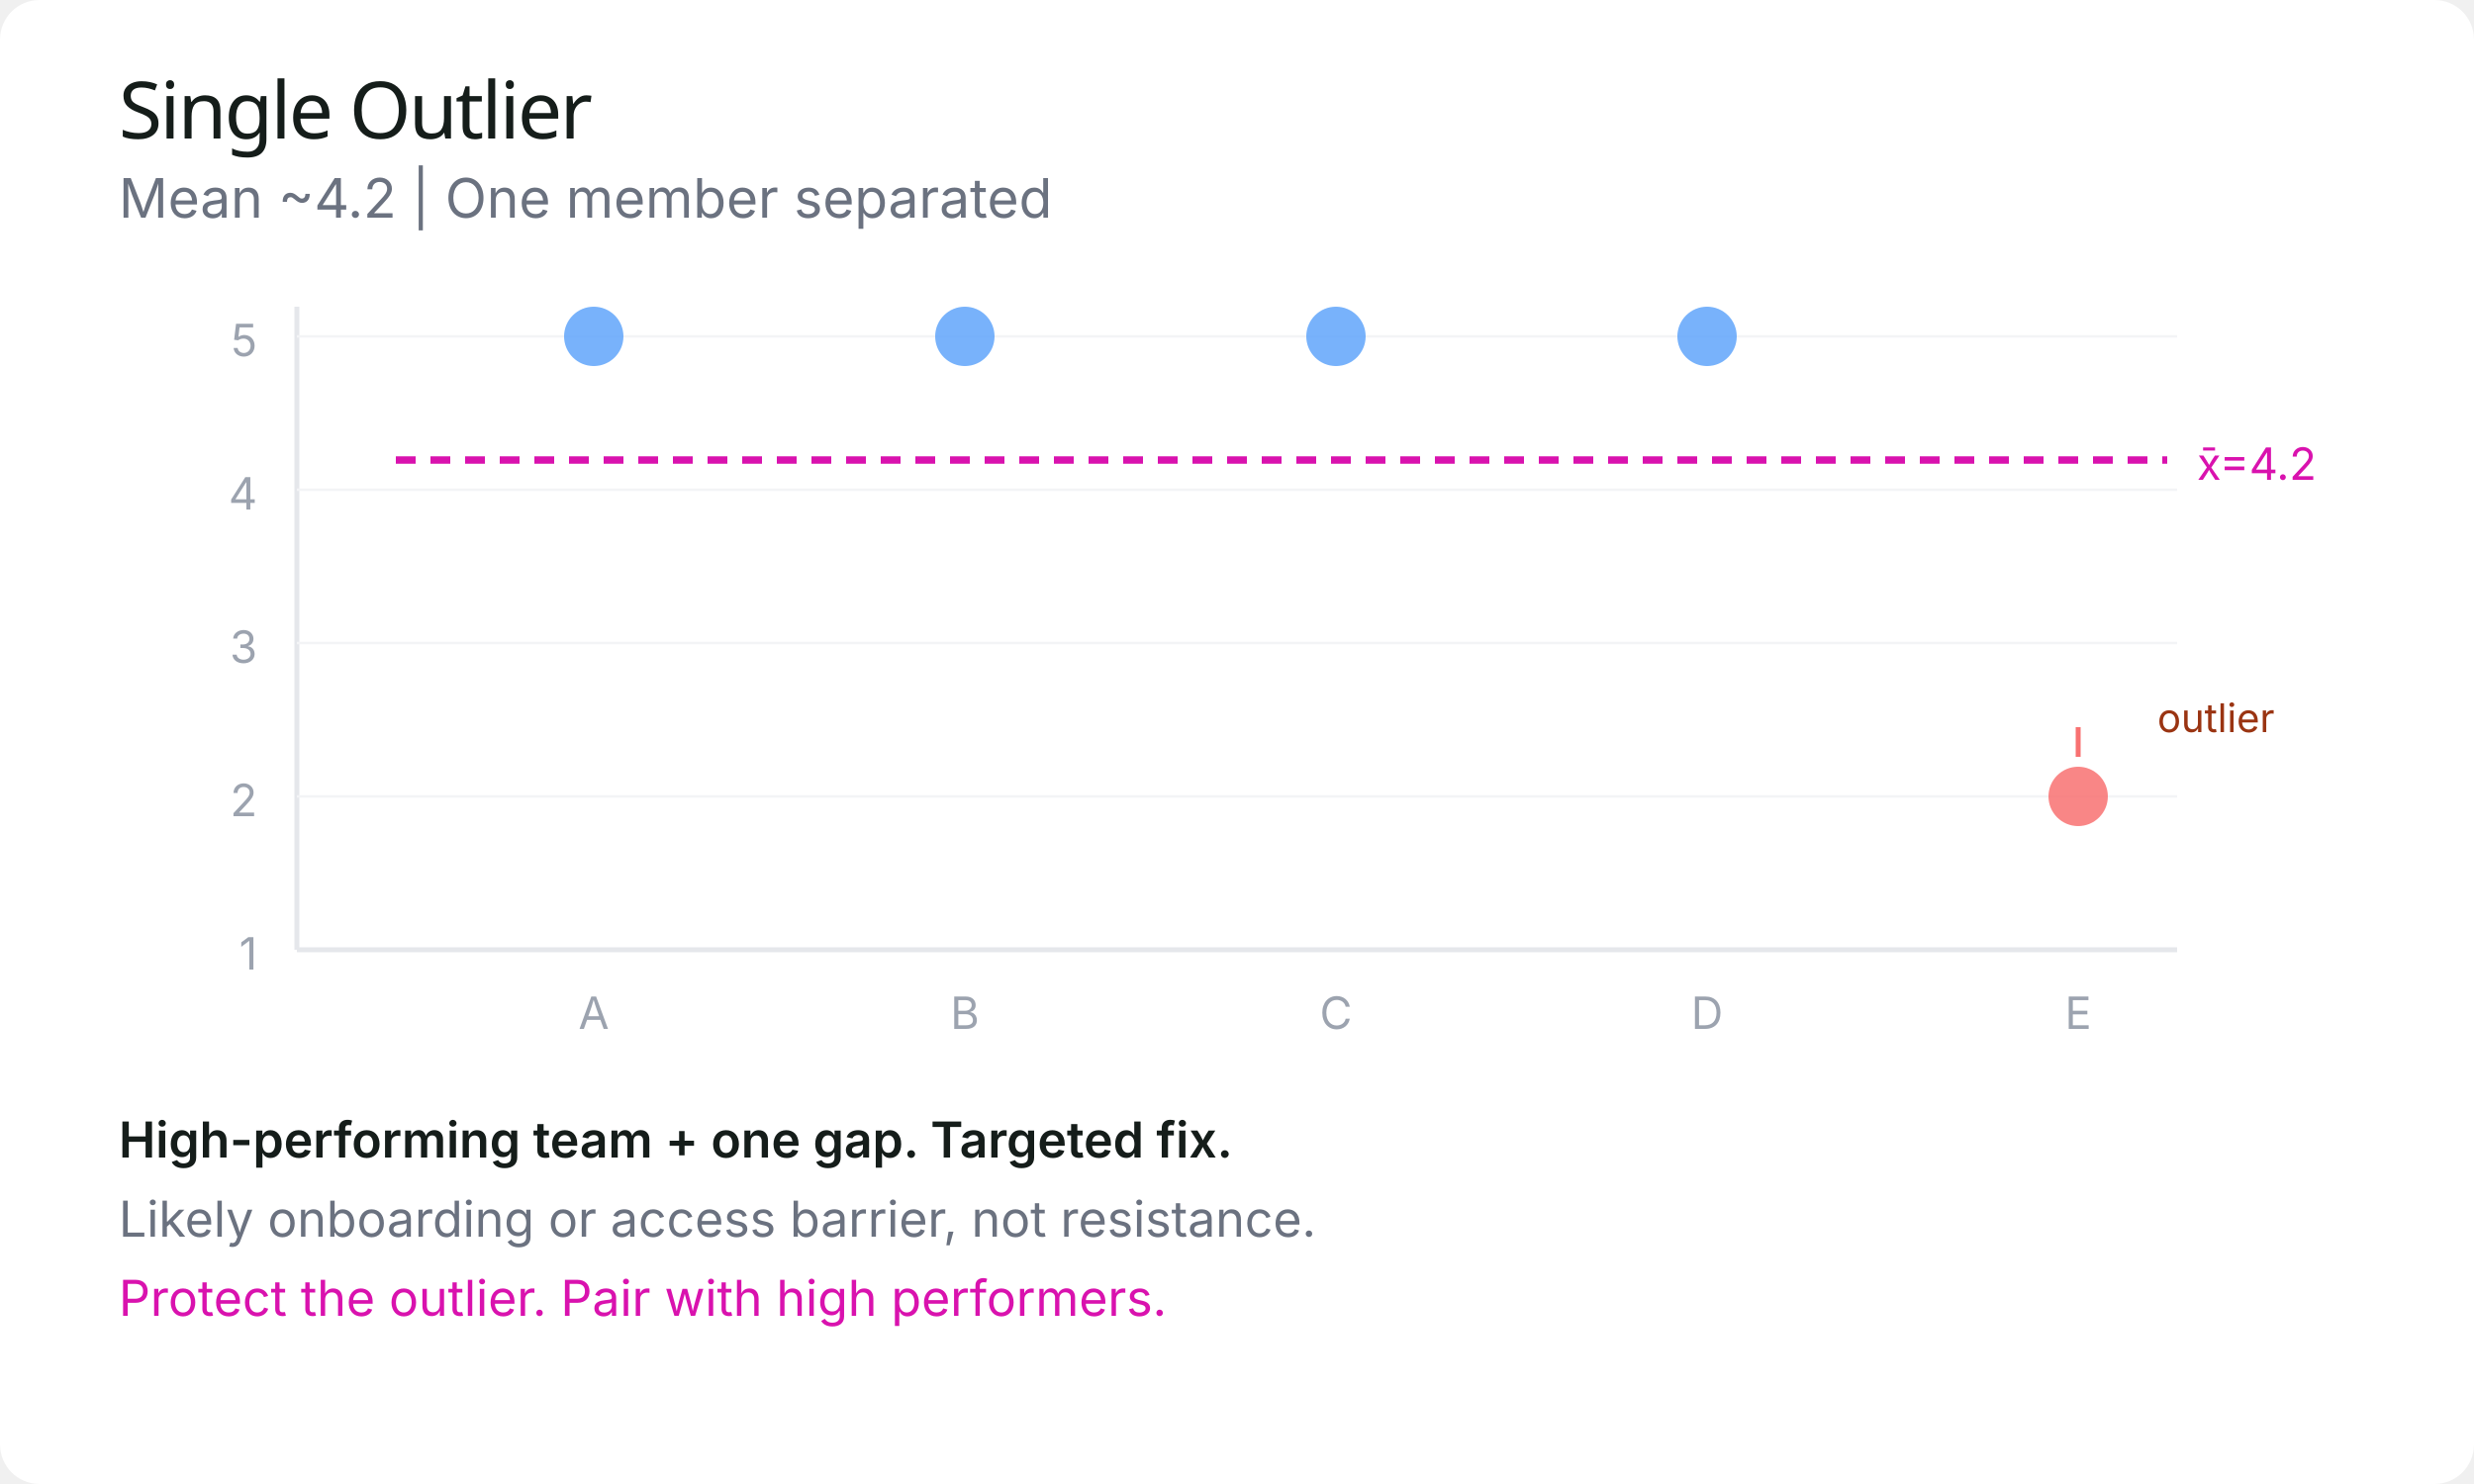
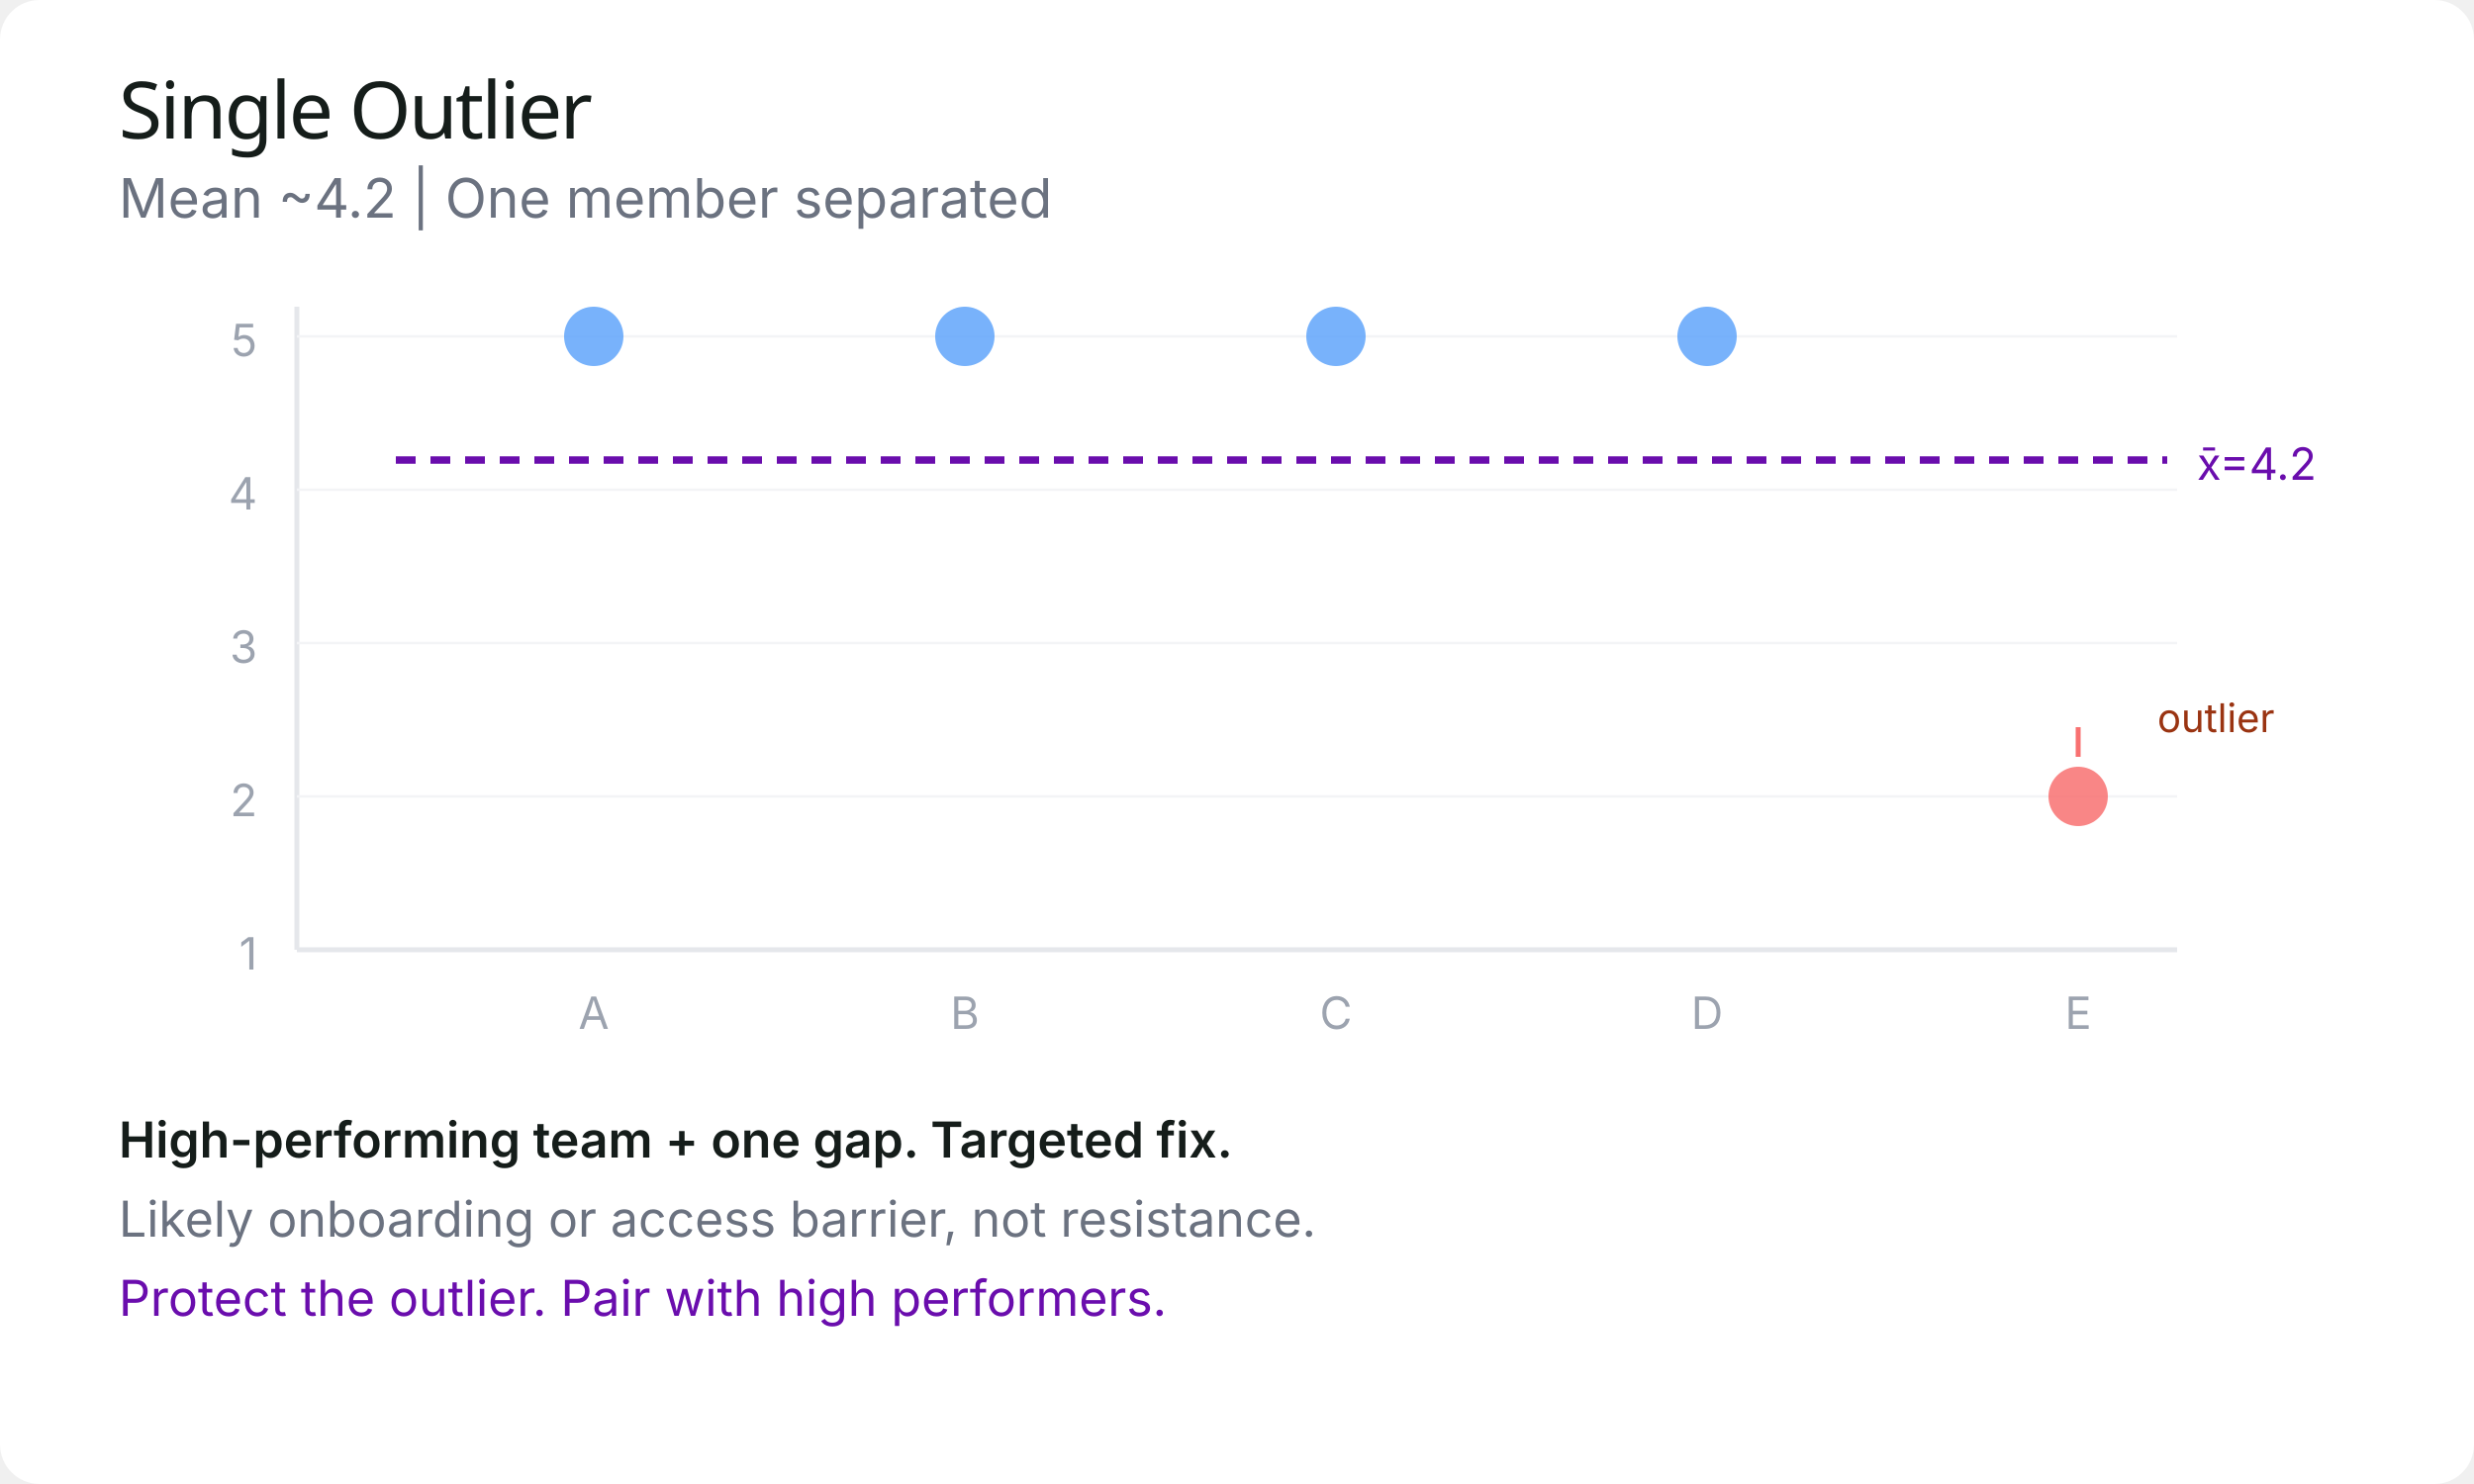
<svg xmlns="http://www.w3.org/2000/svg" viewBox="0 0 500 300" font-family="'Inter', sans-serif">
  <rect width="500" height="300" fill="#fff" rx="8" />
  <text x="24" y="28" font-family="'DM Sans', sans-serif" font-size="16" font-weight="400" fill="#151D1A" letter-spacing="-0.03em">Single Outlier</text>
  <text x="24" y="44" font-size="11" fill="#6B7280">Mean ~4.2  |  One member separated</text>
  <line x1="60" y1="62" x2="60" y2="192" stroke="#E5E7EB" stroke-width="1" />
  <line x1="60" y1="192" x2="440" y2="192" stroke="#E5E7EB" stroke-width="1" />
  <text x="52" y="72" text-anchor="end" font-size="9" fill="#9CA3AF">5</text>
  <text x="52" y="103" text-anchor="end" font-size="9" fill="#9CA3AF">4</text>
  <text x="52" y="134" text-anchor="end" font-size="9" fill="#9CA3AF">3</text>
  <text x="52" y="165" text-anchor="end" font-size="9" fill="#9CA3AF">2</text>
  <text x="52" y="196" text-anchor="end" font-size="9" fill="#9CA3AF">1</text>
  <line x1="60" y1="68" x2="440" y2="68" stroke="#F3F4F6" stroke-width="0.5" />
  <line x1="60" y1="99" x2="440" y2="99" stroke="#F3F4F6" stroke-width="0.5" />
  <line x1="60" y1="130" x2="440" y2="130" stroke="#F3F4F6" stroke-width="0.5" />
  <line x1="60" y1="161" x2="440" y2="161" stroke="#F3F4F6" stroke-width="0.5" />
  <text x="120" y="208" text-anchor="middle" font-size="9" fill="#9CA3AF">A</text>
  <text x="195" y="208" text-anchor="middle" font-size="9" fill="#9CA3AF">B</text>
  <text x="270" y="208" text-anchor="middle" font-size="9" fill="#9CA3AF">C</text>
  <text x="345" y="208" text-anchor="middle" font-size="9" fill="#9CA3AF">D</text>
  <text x="420" y="208" text-anchor="middle" font-size="9" fill="#9CA3AF">E</text>
  <circle cx="120" cy="68" r="6" fill="#60A5FA" opacity="0.85" />
  <circle cx="195" cy="68" r="6" fill="#60A5FA" opacity="0.85" />
  <circle cx="270" cy="68" r="6" fill="#60A5FA" opacity="0.85" />
  <circle cx="345" cy="68" r="6" fill="#60A5FA" opacity="0.85" />
  <circle cx="420" cy="161" r="6" fill="#F87171" opacity="0.85" />
  <line x1="420" y1="147" x2="420" y2="153" stroke="#F87171" stroke-width="1" />
  <text x="436" y="148" font-size="8" fill="#9A3412">outlier</text>
-   <line x1="80" y1="93" x2="438" y2="93" stroke="#D912AE" stroke-width="1.5" stroke-dasharray="4,3" />
-   <text x="444" y="97" font-size="9" fill="#D912AE">x̄=4.2</text>
+   <line x1="80" y1="93" x2="438" y2="93" stroke="#6A0DAD" stroke-width="1.5" stroke-dasharray="4,3" />
+   <text x="444" y="97" font-size="9" fill="#6A0DAD">x̄=4.2</text>
  <text x="24" y="234" font-size="10" font-weight="600" fill="#151D1A">High-performing team + one gap. Targeted fix.</text>
  <text x="24" y="250" font-size="10" fill="#6B7280">Likely onboarding or access barrier, not resistance.</text>
-   <text x="24" y="266" font-size="10" fill="#D912AE">Protect the outlier. Pair with high performers.</text>
+   <text x="24" y="266" font-size="10" fill="#6A0DAD">Protect the outlier. Pair with high performers.</text>
</svg>
